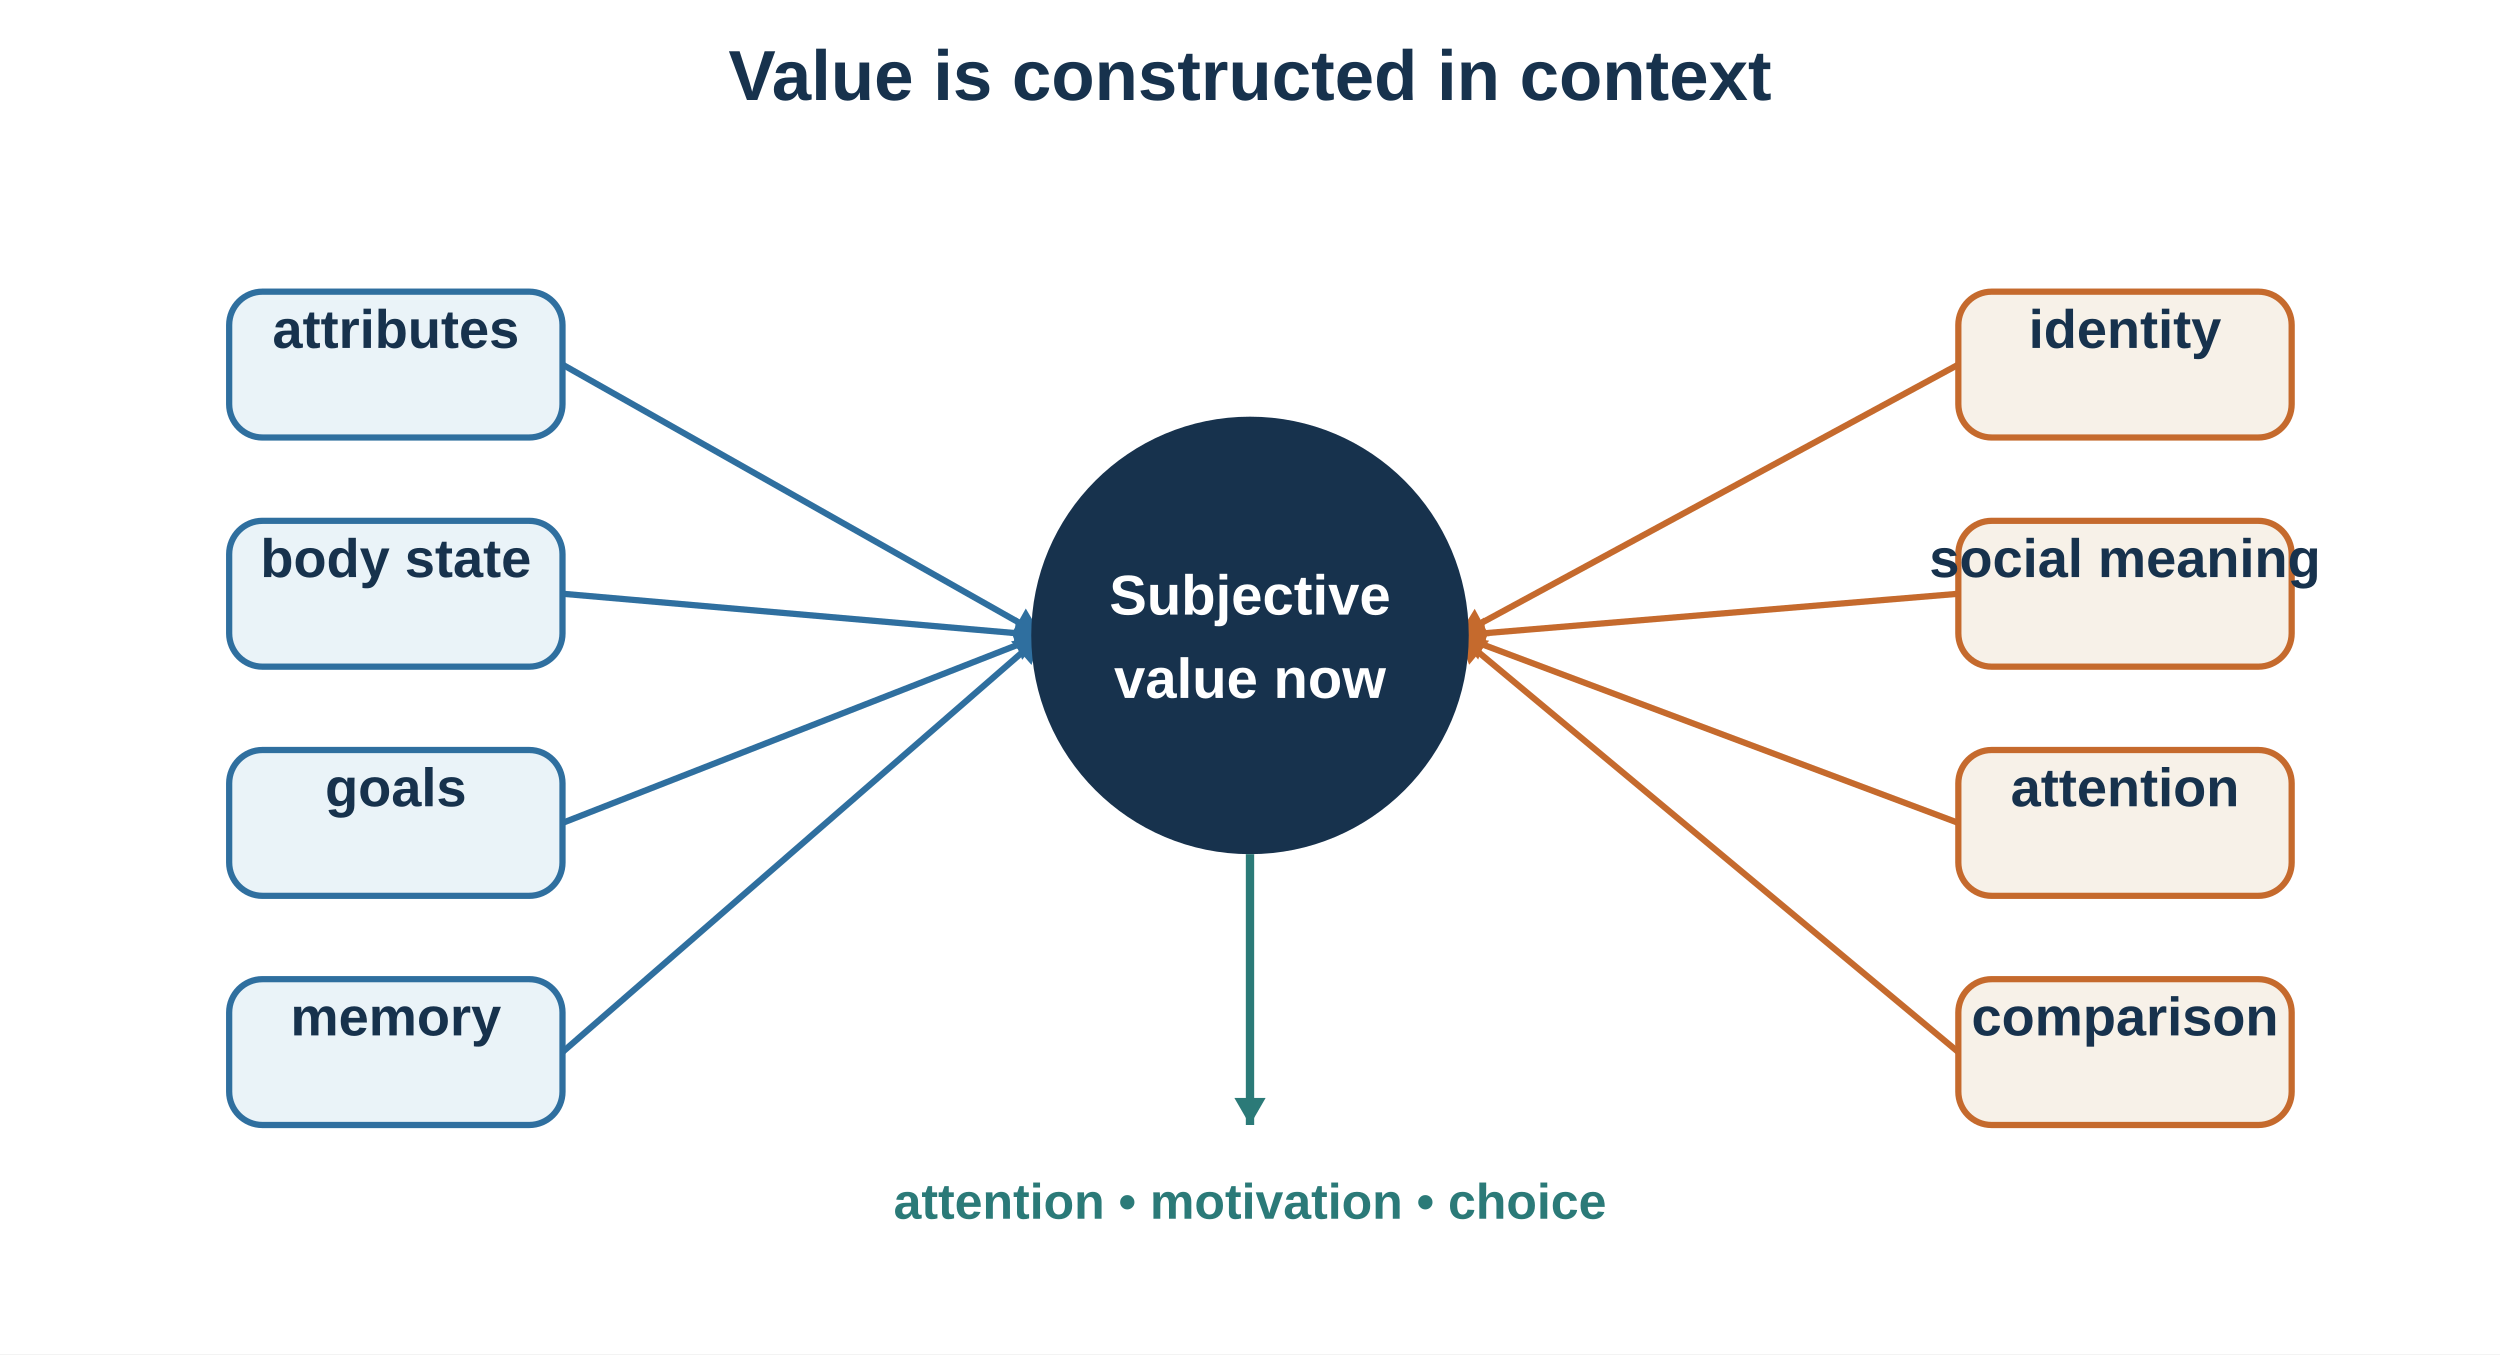
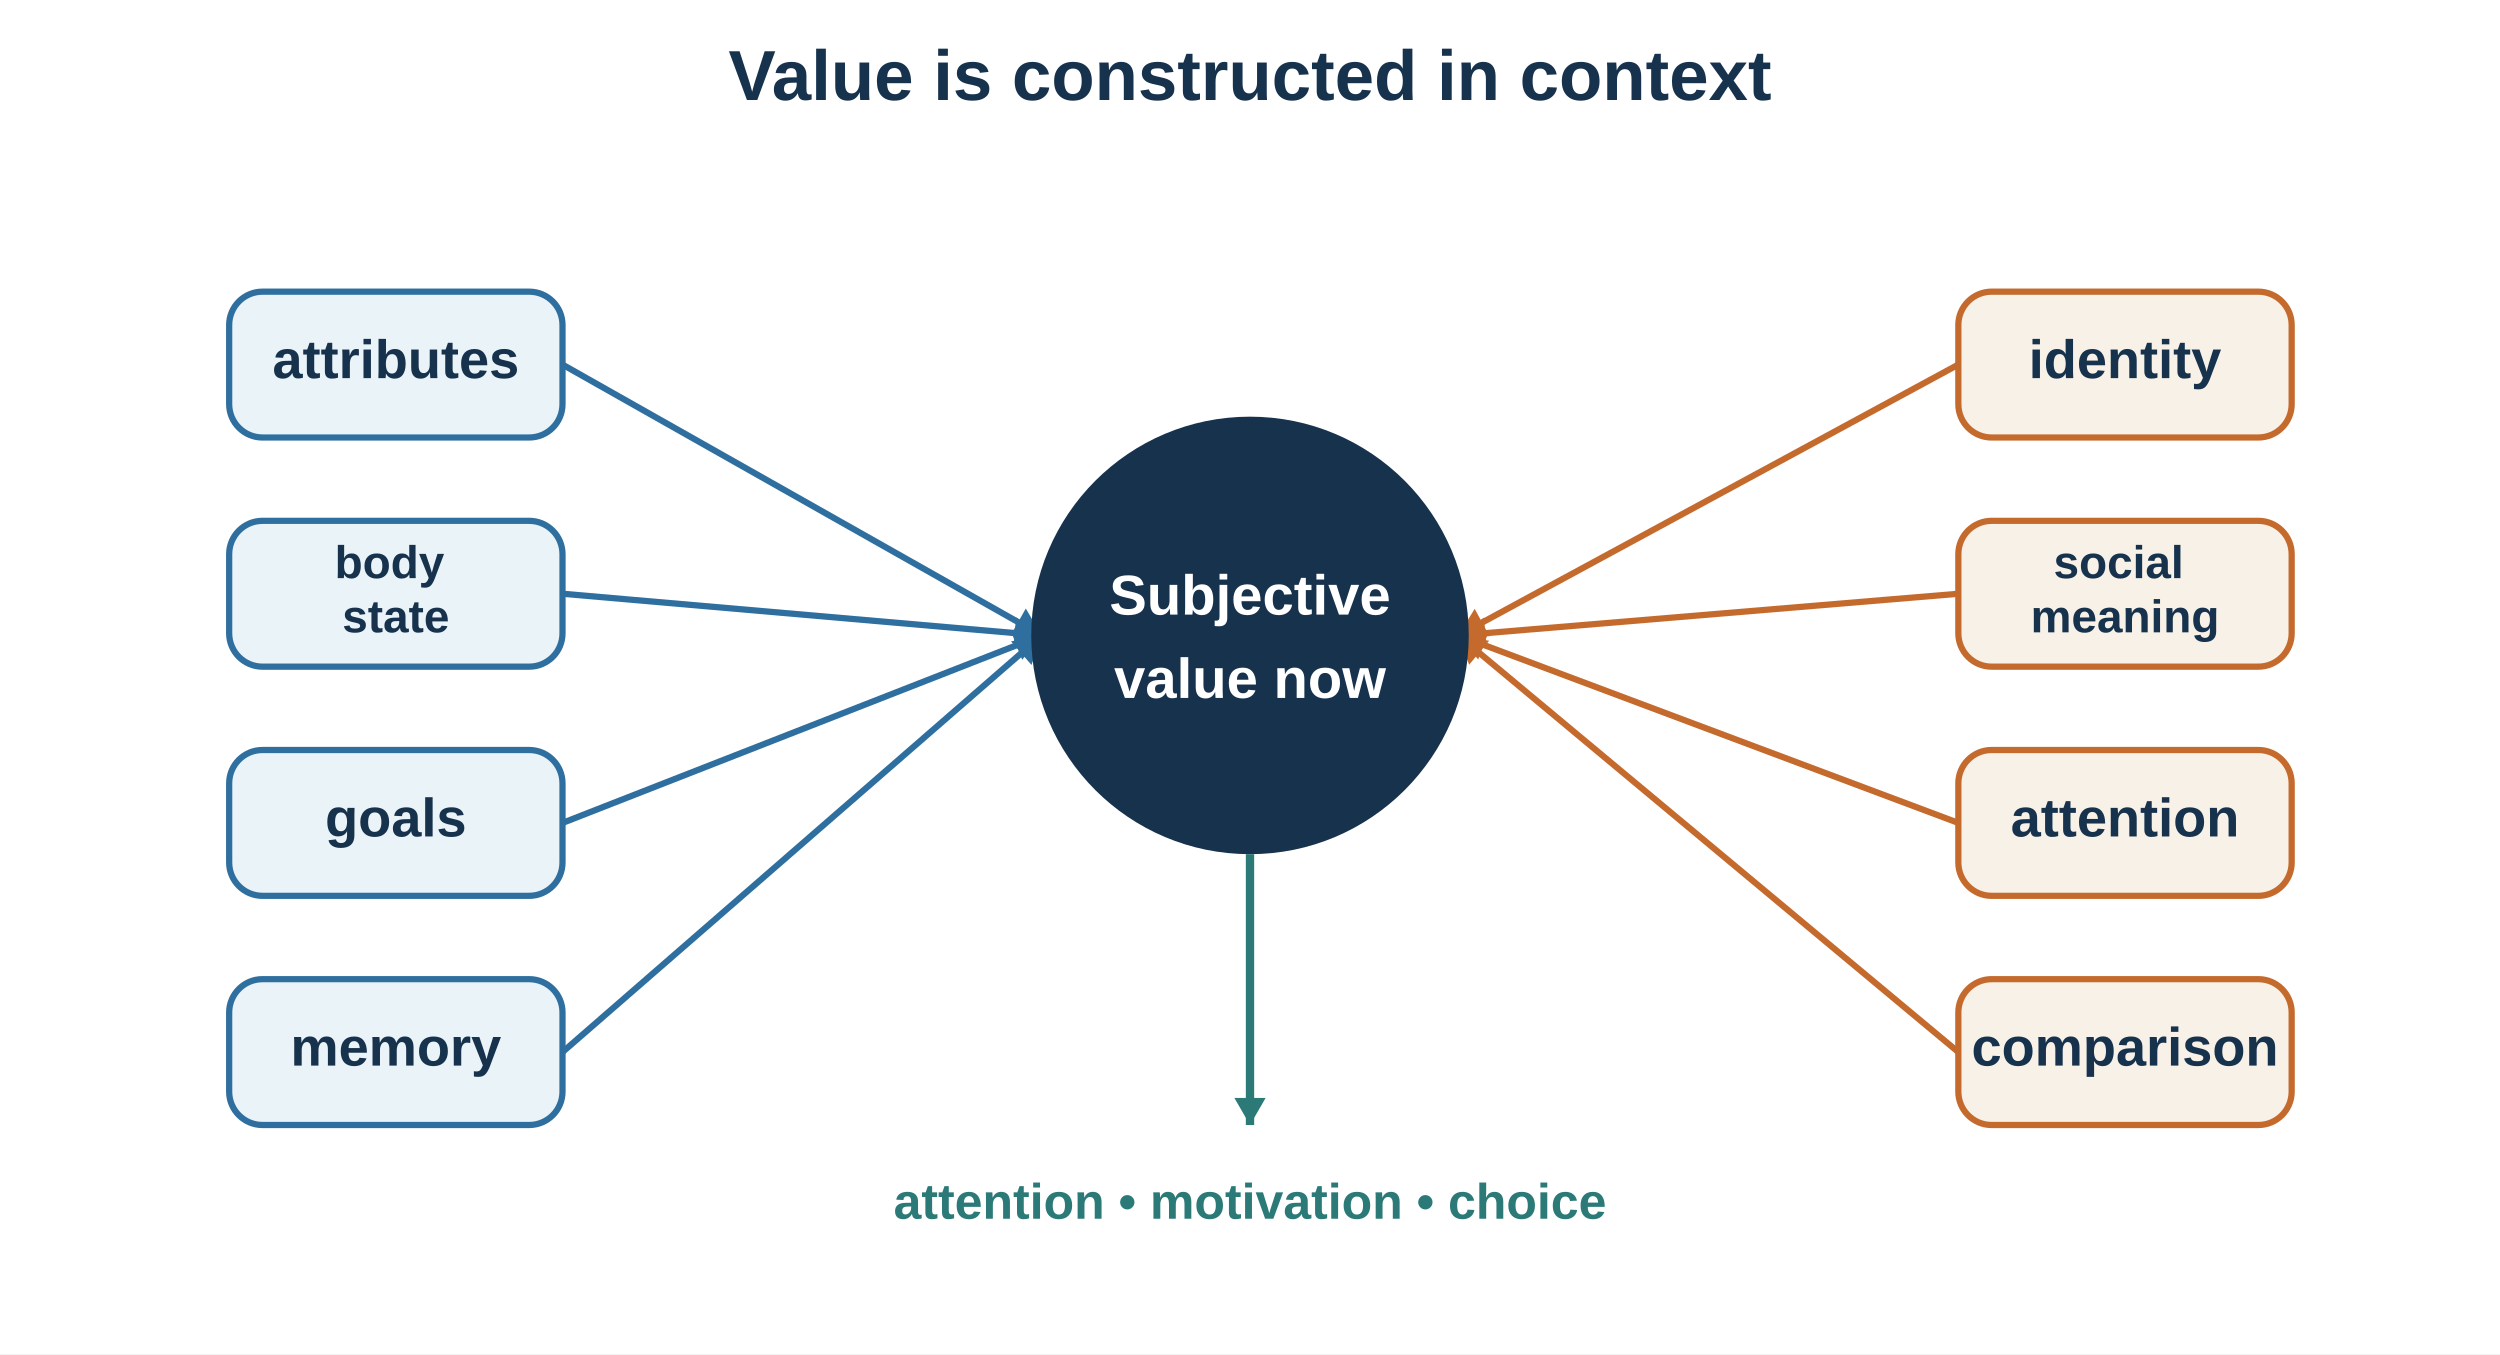
<svg xmlns="http://www.w3.org/2000/svg" baseProfile="full" height="650" version="1.1" viewBox="0 0 1200 650" width="1200">
  <defs />
  <rect fill="white" height="650" width="1200" x="0" y="0" />
  <text fill="#17324d" font-family="Arial, sans-serif" font-size="34" font-weight="bold" text-anchor="middle" x="600" y="48">Value is constructed in context</text>
  <rect fill="#eaf3f8" height="70" rx="16" ry="16" stroke="#2f6f9f" stroke-width="3" width="160" x="110" y="140" />
-   <text fill="#17324d" font-family="Arial, sans-serif" font-size="26" font-weight="bold" text-anchor="middle" x="190.0" y="167.0">attributes</text>
+   <text fill="#17324d" font-family="Arial, sans-serif" font-size="26" font-weight="bold" text-anchor="middle" x="190" y="181.5">
+     <tspan x="190" dy="0">attributes</tspan>
+   </text>
  <line stroke="#2f6f9f" stroke-width="3" x1="270" x2="500" y1="175" y2="305" />
  <polygon fill="#2f6f9f" points="500,305 485.001,305.137 492.381,292.079" />
  <rect fill="#eaf3f8" height="70" rx="16" ry="16" stroke="#2f6f9f" stroke-width="3" width="160" x="110" y="250" />
-   <text fill="#17324d" font-family="Arial, sans-serif" font-size="26" font-weight="bold" text-anchor="middle" x="190.0" y="277.0">body state</text>
+   <text fill="#17324d" font-family="Arial, sans-serif" font-size="22.03" font-weight="bold" text-anchor="middle" x="190" y="277.508">
+     <tspan x="190" dy="0">body</tspan>
+     <tspan x="190" dy="26">state</tspan>
+   </text>
  <line stroke="#2f6f9f" stroke-width="3" x1="270" x2="500" y1="285" y2="305" />
  <polygon fill="#2f6f9f" points="500,305 486.409,311.346 487.708,296.403" />
  <rect fill="#eaf3f8" height="70" rx="16" ry="16" stroke="#2f6f9f" stroke-width="3" width="160" x="110" y="360" />
-   <text fill="#17324d" font-family="Arial, sans-serif" font-size="26" font-weight="bold" text-anchor="middle" x="190.0" y="387.0">goals</text>
+   <text fill="#17324d" font-family="Arial, sans-serif" font-size="26" font-weight="bold" text-anchor="middle" x="190" y="401.5">
+     <tspan x="190" dy="0">goals</tspan>
+   </text>
  <line stroke="#2f6f9f" stroke-width="3" x1="270" x2="500" y1="395" y2="305" />
  <polygon fill="#2f6f9f" points="500,305 490.636,316.718 485.17,302.749" />
  <rect fill="#eaf3f8" height="70" rx="16" ry="16" stroke="#2f6f9f" stroke-width="3" width="160" x="110" y="470" />
-   <text fill="#17324d" font-family="Arial, sans-serif" font-size="26" font-weight="bold" text-anchor="middle" x="190.0" y="497.0">memory</text>
+   <text fill="#17324d" font-family="Arial, sans-serif" font-size="26" font-weight="bold" text-anchor="middle" x="190" y="511.5">
+     <tspan x="190" dy="0">memory</tspan>
+   </text>
  <line stroke="#2f6f9f" stroke-width="3" x1="270" x2="500" y1="505" y2="305" />
  <polygon fill="#2f6f9f" points="500,305 495.119,319.184 485.276,307.864" />
  <rect fill="#f7f1e8" height="70" rx="16" ry="16" stroke="#c56a2d" stroke-width="3" width="160" x="940" y="140" />
-   <text fill="#17324d" font-family="Arial, sans-serif" font-size="26" font-weight="bold" text-anchor="middle" x="1020.0" y="167.0">identity</text>
+   <text fill="#17324d" font-family="Arial, sans-serif" font-size="26" font-weight="bold" text-anchor="middle" x="1020" y="181.5">
+     <tspan x="1020" dy="0">identity</tspan>
+   </text>
  <line stroke="#c56a2d" stroke-width="3" x1="940" x2="700" y1="175" y2="305" />
  <polygon fill="#c56a2d" points="700,305 707.85,292.218 714.994,305.408" />
  <rect fill="#f7f1e8" height="70" rx="16" ry="16" stroke="#c56a2d" stroke-width="3" width="160" x="940" y="250" />
-   <text fill="#17324d" font-family="Arial, sans-serif" font-size="26" font-weight="bold" text-anchor="middle" x="1020.0" y="277.0">social meaning</text>
+   <text fill="#17324d" font-family="Arial, sans-serif" font-size="22.03" font-weight="bold" text-anchor="middle" x="1020" y="277.508">
+     <tspan x="1020" dy="0">social</tspan>
+     <tspan x="1020" dy="26">meaning</tspan>
+   </text>
  <line stroke="#c56a2d" stroke-width="3" x1="940" x2="700" y1="285" y2="305" />
  <polygon fill="#c56a2d" points="700,305 712.323,296.447 713.568,311.395" />
  <rect fill="#f7f1e8" height="70" rx="16" ry="16" stroke="#c56a2d" stroke-width="3" width="160" x="940" y="360" />
-   <text fill="#17324d" font-family="Arial, sans-serif" font-size="26" font-weight="bold" text-anchor="middle" x="1020.0" y="387.0">attention</text>
+   <text fill="#17324d" font-family="Arial, sans-serif" font-size="26" font-weight="bold" text-anchor="middle" x="1020" y="401.5">
+     <tspan x="1020" dy="0">attention</tspan>
+   </text>
  <line stroke="#c56a2d" stroke-width="3" x1="940" x2="700" y1="395" y2="305" />
  <polygon fill="#c56a2d" points="700,305 714.797,302.539 709.53,316.584" />
  <rect fill="#f7f1e8" height="70" rx="16" ry="16" stroke="#c56a2d" stroke-width="3" width="160" x="940" y="470" />
-   <text fill="#17324d" font-family="Arial, sans-serif" font-size="26" font-weight="bold" text-anchor="middle" x="1020.0" y="497.0">comparison</text>
+   <text fill="#17324d" font-family="Arial, sans-serif" font-size="26" font-weight="bold" text-anchor="middle" x="1020" y="511.5">
+     <tspan x="1020" dy="0">comparison</tspan>
+   </text>
  <line stroke="#c56a2d" stroke-width="3" x1="940" x2="700" y1="505" y2="305" />
  <polygon fill="#c56a2d" points="700,305 714.781,307.555 705.178,319.078" />
  <circle cx="600" cy="305" fill="#17324d" r="105" />
  <text fill="white" font-family="Arial, sans-serif" font-size="27" font-weight="bold" text-anchor="middle" x="600" y="295">Subjective</text>
  <text fill="white" font-family="Arial, sans-serif" font-size="27" font-weight="bold" text-anchor="middle" x="600" y="335">value now</text>
  <line stroke="#2b7a78" stroke-width="4" x1="600" x2="600" y1="410" y2="540" />
  <polygon fill="#2b7a78" points="600,540 592.5,527.01 607.5,527.01" />
  <text fill="#2b7a78" font-family="Arial, sans-serif" font-size="24" font-weight="bold" text-anchor="middle" x="600" y="585">attention • motivation • choice</text>
</svg>
